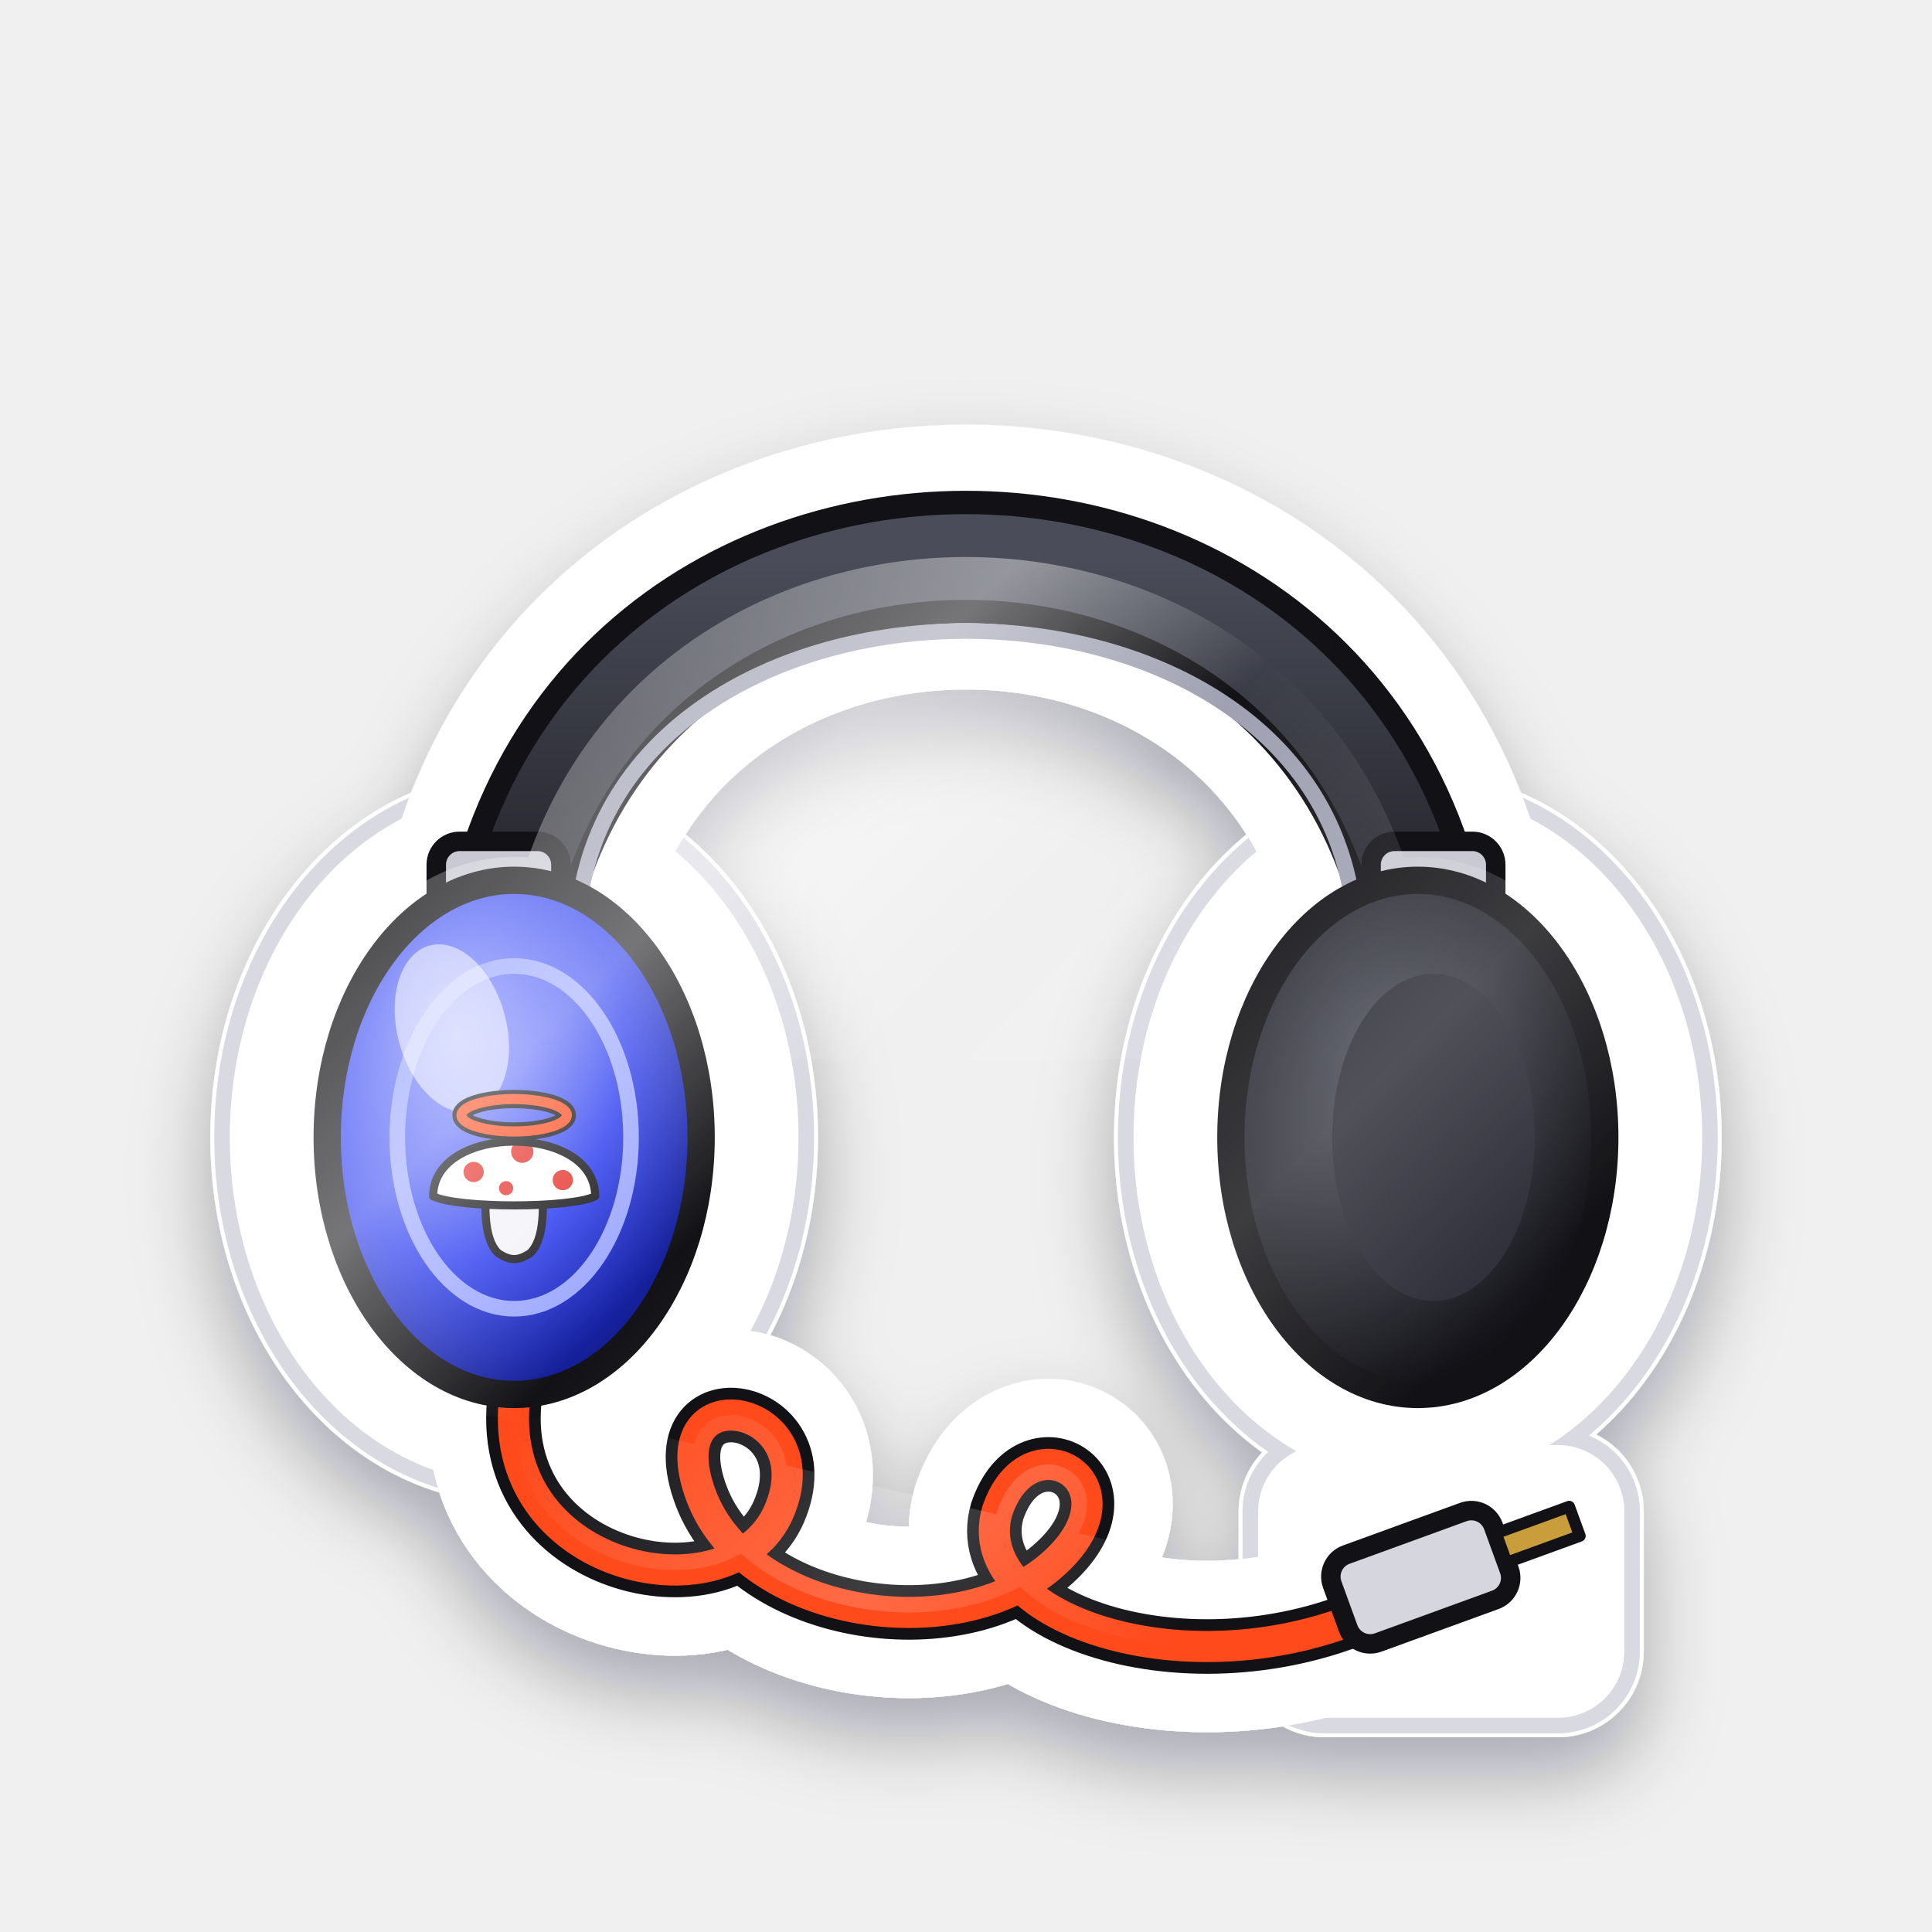
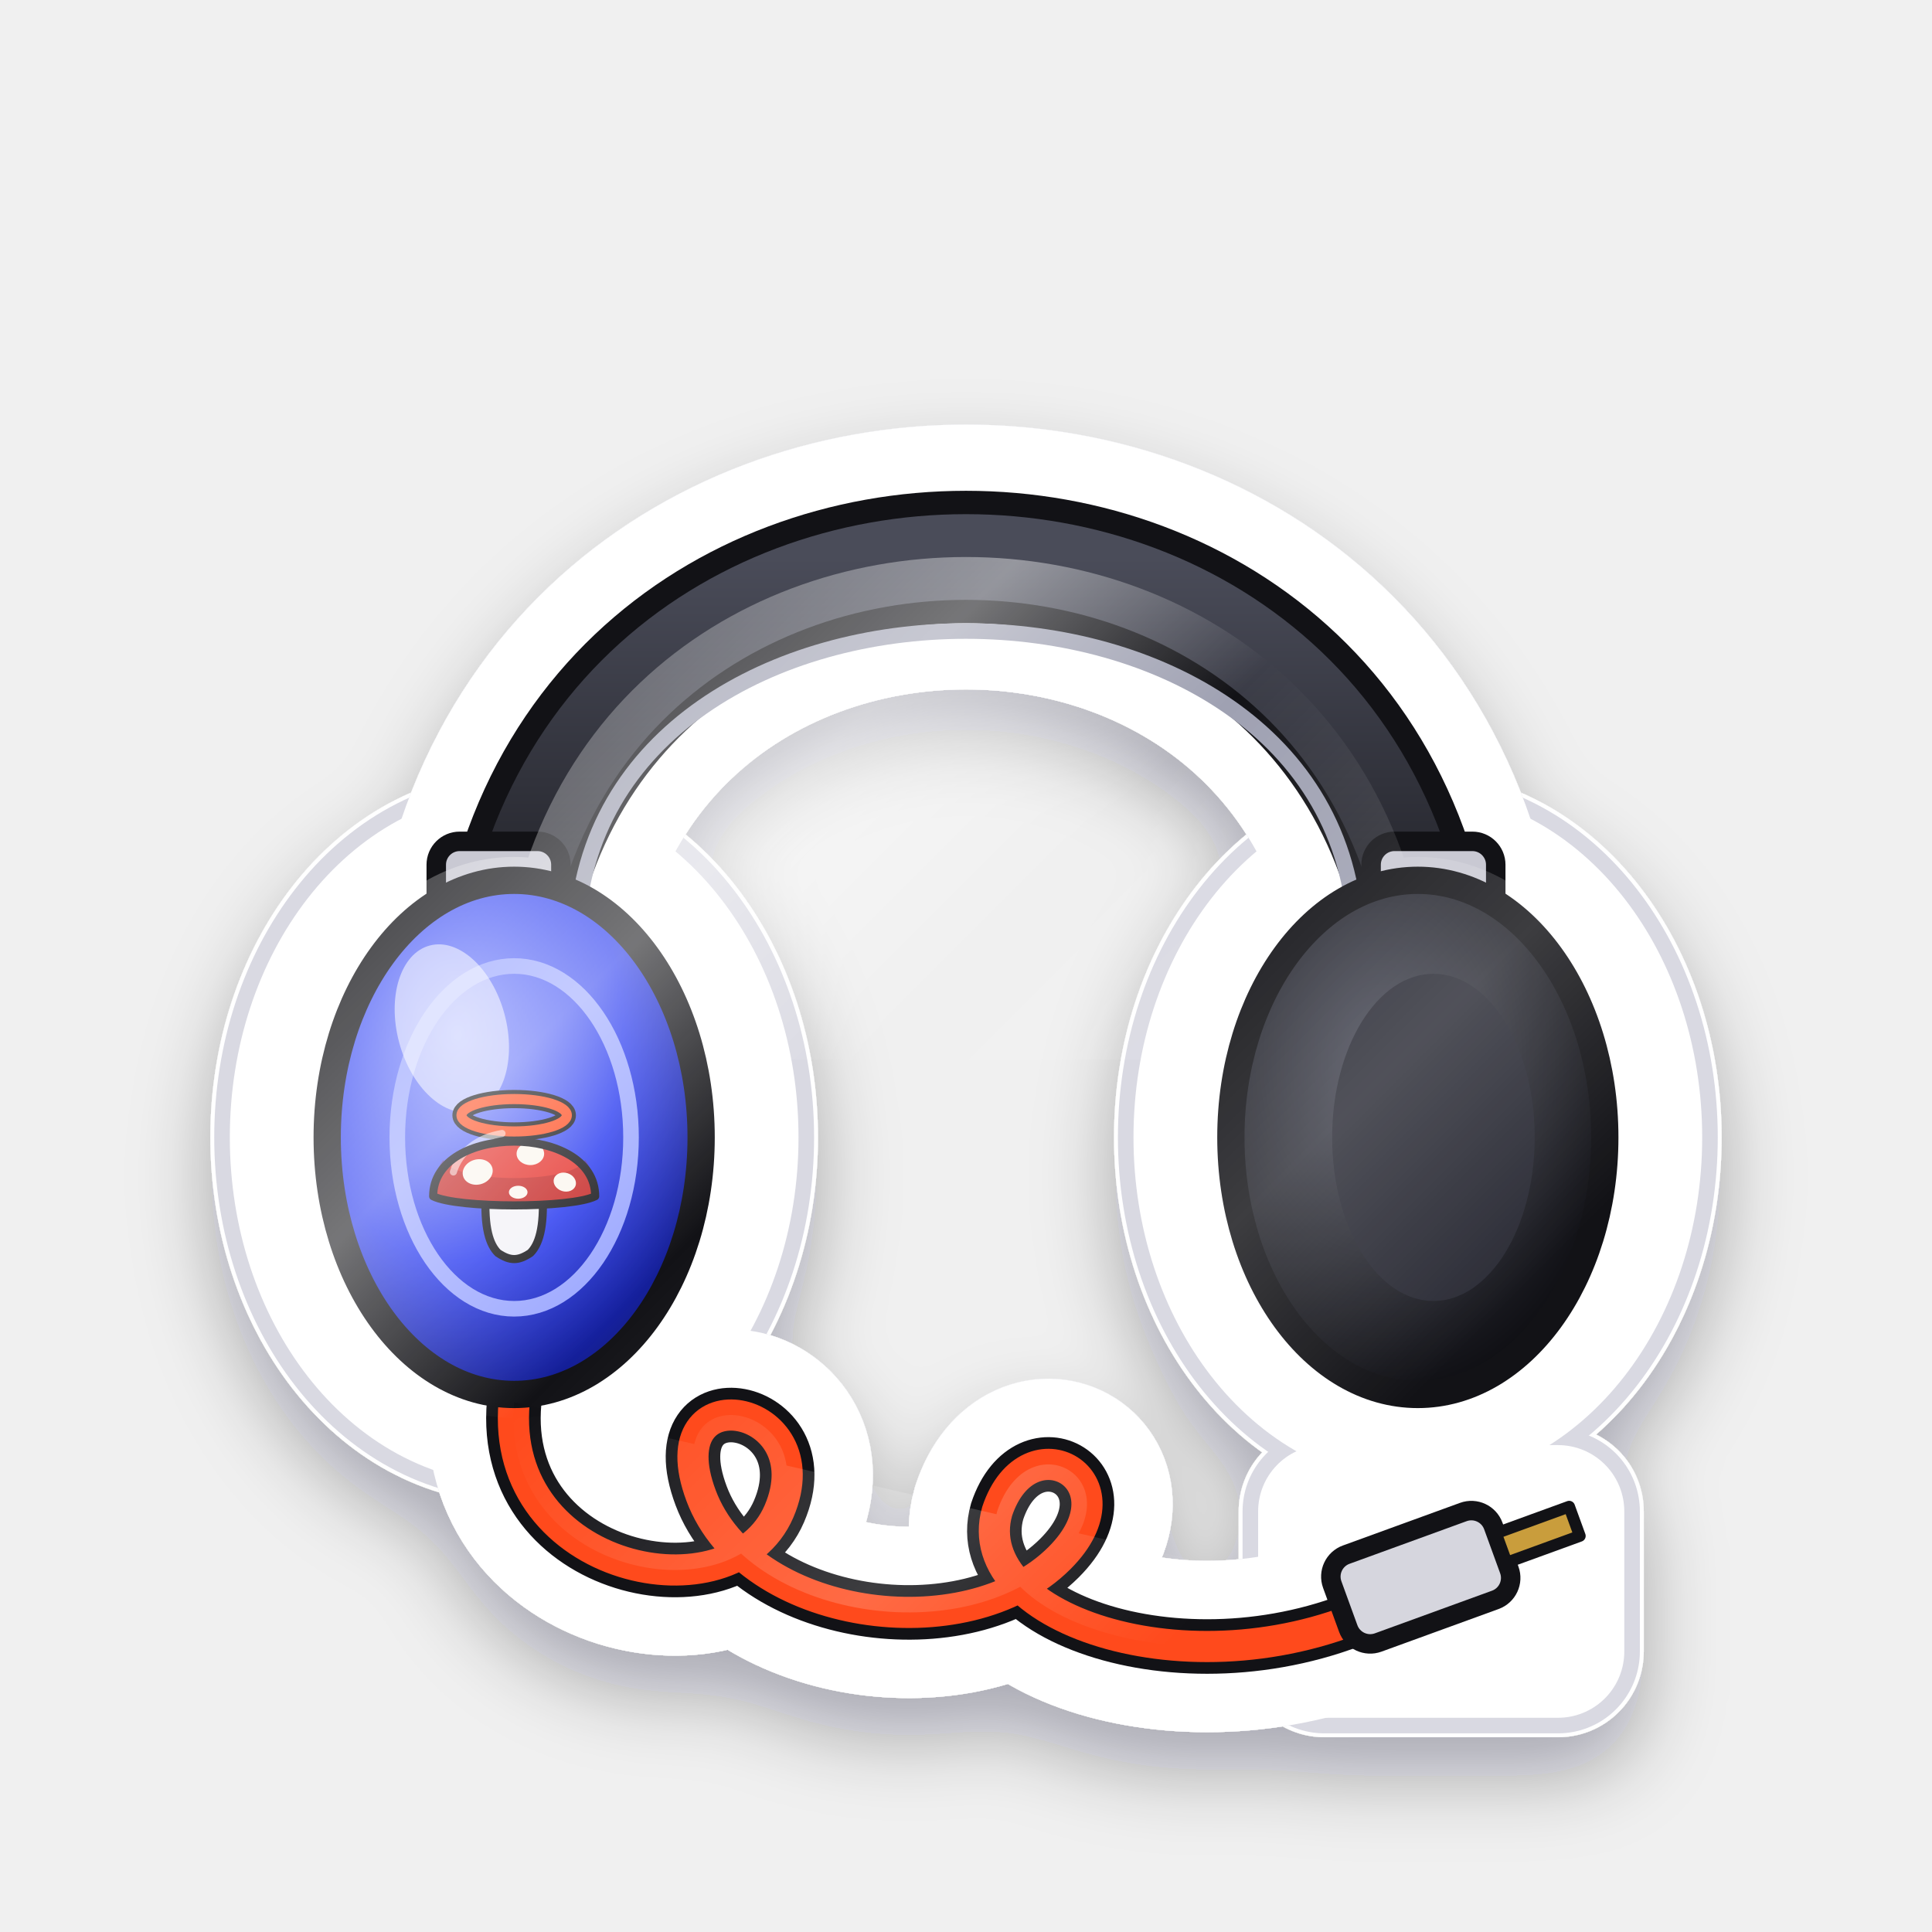
<svg xmlns="http://www.w3.org/2000/svg" width="248" height="248" viewBox="-24 -24 248 248" role="img" aria-label="Headphones sticker" style="transform:rotate(0deg);overflow:visible">
  <defs>
    <filter id="k7fsh" x="-30%" y="-30%" width="160%" height="160%">
      <feDropShadow dx="0" dy="5" stdDeviation="5" flood-color="#121216" flood-opacity=".30" />
    </filter>
    <linearGradient id="k7fgl" x1="0" y1="0" x2="1" y2="1">
      <stop offset=".25" stop-color="#fff" stop-opacity="0" />
      <stop offset=".42" stop-color="#fff" stop-opacity=".42" />
      <stop offset=".5" stop-color="#fff" stop-opacity="0" />
      <stop offset=".62" stop-color="#fff" stop-opacity=".18" />
      <stop offset=".7" stop-color="#fff" stop-opacity="0" />
    </linearGradient>
    <clipPath id="k7fcp">
      <path d="M40 112 C38 26 162 26 160 112" fill="none" stroke-width="34" />
      <ellipse cx="42" cy="122" rx="28" ry="36" />
      <ellipse cx="158" cy="122" rx="28" ry="36" />
      <path d="M42 156 C40 178 70 184 76 170 C82 156 60 152 66 168 C72 184 100 188 112 176 C122 166 108 158 104 170 C100 184 130 194 154 182" fill="none" stroke-width="22" />
      <rect x="146" y="170" width="30" height="18" />
    </clipPath>
    <linearGradient id="k7fbd" x1="0" y1="0" x2="0" y2="1">
      <stop offset="0" stop-color="#4a4c59" />
      <stop offset="1" stop-color="#121216" />
    </linearGradient>
    <radialGradient id="k7fcq" cx="35%" cy="30%" r="80%">
      <stop offset="0" stop-color="#8b98ff" />
      <stop offset=".55" stop-color="#2335f0" />
      <stop offset="1" stop-color="#0f177a" />
    </radialGradient>
    <radialGradient id="k7fcu" cx="40%" cy="35%" r="70%">
      <stop offset="0" stop-color="#4a4c59" />
      <stop offset="1" stop-color="#0c0c10" />
    </radialGradient>
  </defs>
  <g filter="url(#k7fsh)">
    <g fill="#fff" stroke="#fff" stroke-width="22" stroke-linejoin="round">
      <path d="M40 112 C38 26 162 26 160 112" fill="none" stroke-width="34" />
      <ellipse cx="42" cy="122" rx="28" ry="36" />
      <ellipse cx="158" cy="122" rx="28" ry="36" />
      <path d="M42 156 C40 178 70 184 76 170 C82 156 60 152 66 168 C72 184 100 188 112 176 C122 166 108 158 104 170 C100 184 130 194 154 182" fill="none" stroke-width="22" />
      <rect x="146" y="170" width="30" height="18" />
    </g>
  </g>
  <g fill="#fff" stroke="#d9d9e2" stroke-width="21" stroke-linejoin="round">
    <path d="M40 112 C38 26 162 26 160 112" fill="none" stroke-width="34" />
    <ellipse cx="42" cy="122" rx="28" ry="36" />
    <ellipse cx="158" cy="122" rx="28" ry="36" />
    <path d="M42 156 C40 178 70 184 76 170 C82 156 60 152 66 168 C72 184 100 188 112 176 C122 166 108 158 104 170 C100 184 130 194 154 182" fill="none" stroke-width="22" />
    <rect x="146" y="170" width="30" height="18" />
  </g>
  <g fill="#fff" stroke="#fff" stroke-width="17" stroke-linejoin="round">
    <path d="M40 112 C38 26 162 26 160 112" fill="none" stroke-width="34" />
    <ellipse cx="42" cy="122" rx="28" ry="36" />
    <ellipse cx="158" cy="122" rx="28" ry="36" />
    <path d="M42 156 C40 178 70 184 76 170 C82 156 60 152 66 168 C72 184 100 188 112 176 C122 166 108 158 104 170 C100 184 130 194 154 182" fill="none" stroke-width="22" />
    <rect x="146" y="170" width="30" height="18" />
  </g>
  <path d="M40 112 C38 26 162 26 160 112" fill="none" stroke="#121216" stroke-width="17" stroke-linecap="round" />
  <path d="M40 112 C38 26 162 26 160 112" fill="none" stroke="url(#k7fbd)" stroke-width="11" stroke-linecap="round" />
  <path d="M50 96 C52 44 148 44 150 96" fill="none" stroke="#9fa1b2" stroke-width="2" />
  <rect x="32" y="84" width="16" height="16" rx="3" fill="#c9c9d3" stroke="#121216" stroke-linejoin="round" stroke-linecap="round" stroke-width="2.5" />
  <rect x="152" y="84" width="16" height="16" rx="3" fill="#c9c9d3" stroke="#121216" stroke-linejoin="round" stroke-linecap="round" stroke-width="2.5" />
  <path d="M42 156 C40 178 70 184 76 170 C82 156 60 152 66 168 C72 184 100 188 112 176 C122 166 108 158 104 170 C100 184 130 194 154 182" fill="none" stroke="#121216" stroke-width="7" stroke-linecap="round" />
  <path d="M42 156 C40 178 70 184 76 170 C82 156 60 152 66 168 C72 184 100 188 112 176 C122 166 108 158 104 170 C100 184 130 194 154 182" fill="none" stroke="#ff4a1c" stroke-width="4" stroke-linecap="round" />
  <g transform="rotate(-20 160 180)">
    <rect x="148" y="172" width="22" height="12" rx="3" fill="#d6d6de" stroke="#121216" stroke-linejoin="round" stroke-linecap="round" stroke-width="2.5" />
    <rect x="170" y="176" width="10" height="4" fill="#c99d3c" stroke="#121216" stroke-linejoin="round" stroke-linecap="round" stroke-width="1.5" />
  </g>
  <ellipse cx="158" cy="122" rx="24" ry="33" fill="url(#k7fcu)" stroke="#121216" stroke-linejoin="round" stroke-linecap="round" stroke-width="3.5" />
  <ellipse cx="160" cy="122" rx="13" ry="21" fill="#2a2b35" />
  <ellipse cx="42" cy="122" rx="24" ry="33" fill="url(#k7fcq)" stroke="#121216" stroke-linejoin="round" stroke-linecap="round" stroke-width="3.5" />
  <ellipse cx="42" cy="122" rx="15" ry="22" fill="none" stroke="#9aa6ff" stroke-width="2" />
  <ellipse cx="34" cy="108" rx="7" ry="11" transform="rotate(-15 34 108)" fill="#fff" opacity=".55" />
  <g transform="translate(42 128) scale(0.26)">
    <ellipse cx="0" cy="-34" rx="26" ry="8" fill="none" stroke="#121216" stroke-width="9" />
    <ellipse cx="0" cy="-34" rx="26" ry="8" fill="none" stroke="#ff4a1c" stroke-width="5" />
    <path d="M-14 4 C-15 22 -12 30 -8 34 C-2 38 2 38 8 34 C12 30 15 22 14 4Z" fill="#f3f2f7" stroke="#121216" stroke-linejoin="round" stroke-linecap="round" stroke-width="4" />
-     <path d="M-40 6 C-40 -30 40 -30 40 6 C28 12 -28 12 -40 6Z" fill="#ffffff" />
-     <circle cx="-20" cy="-6" r="5" fill="#e5302a" />
-     <circle cx="4" cy="-16" r="5.5" fill="#e5302a" />
-     <circle cx="24" cy="-2" r="5" fill="#e5302a" />
-     <circle cx="-4" cy="2" r="3.5" fill="#e5302a" />
+     <path d="M-40 6 C-40 -30 40 -30 40 6 C28 12 -28 12 -40 6Z" fill="#e5302a" />
+     <path d="M-40 6 C28 12 -28 12 40 6 C40 -2 38 -8 35 -12 C30 0 -30 0 -35 -12 C-38 -8 -40 -2 -40 6Z" fill="#8a0f15" opacity=".35" />
+     <path d="M-30 -6 C-27 -16 -18 -23 -6 -25" fill="none" stroke="#fff" stroke-width="3.5" stroke-linecap="round" opacity=".55" />
+     <ellipse cx="-18" cy="-6" rx="7.5" ry="6.2" fill="#fbf6ee" transform="rotate(-16 -18 -6)" />
+     <ellipse cx="8" cy="-15" rx="6.8" ry="5.6" fill="#fbf6ee" />
+     <ellipse cx="25" cy="-1" rx="5.6" ry="4.6" fill="#fbf6ee" transform="rotate(18 25 -1)" />
+     <ellipse cx="2" cy="4" rx="4.6" ry="3.2" fill="#fbf6ee" />
    <path d="M-40 6 C-40 -30 40 -30 40 6 C28 12 -28 12 -40 6Z" fill="none" stroke="#121216" stroke-linejoin="round" stroke-linecap="round" stroke-width="4" />
  </g>
  <rect x="-40" y="-40" width="280" height="280" fill="url(#k7fgl)" clip-path="url(#k7fcp)" />
</svg>
